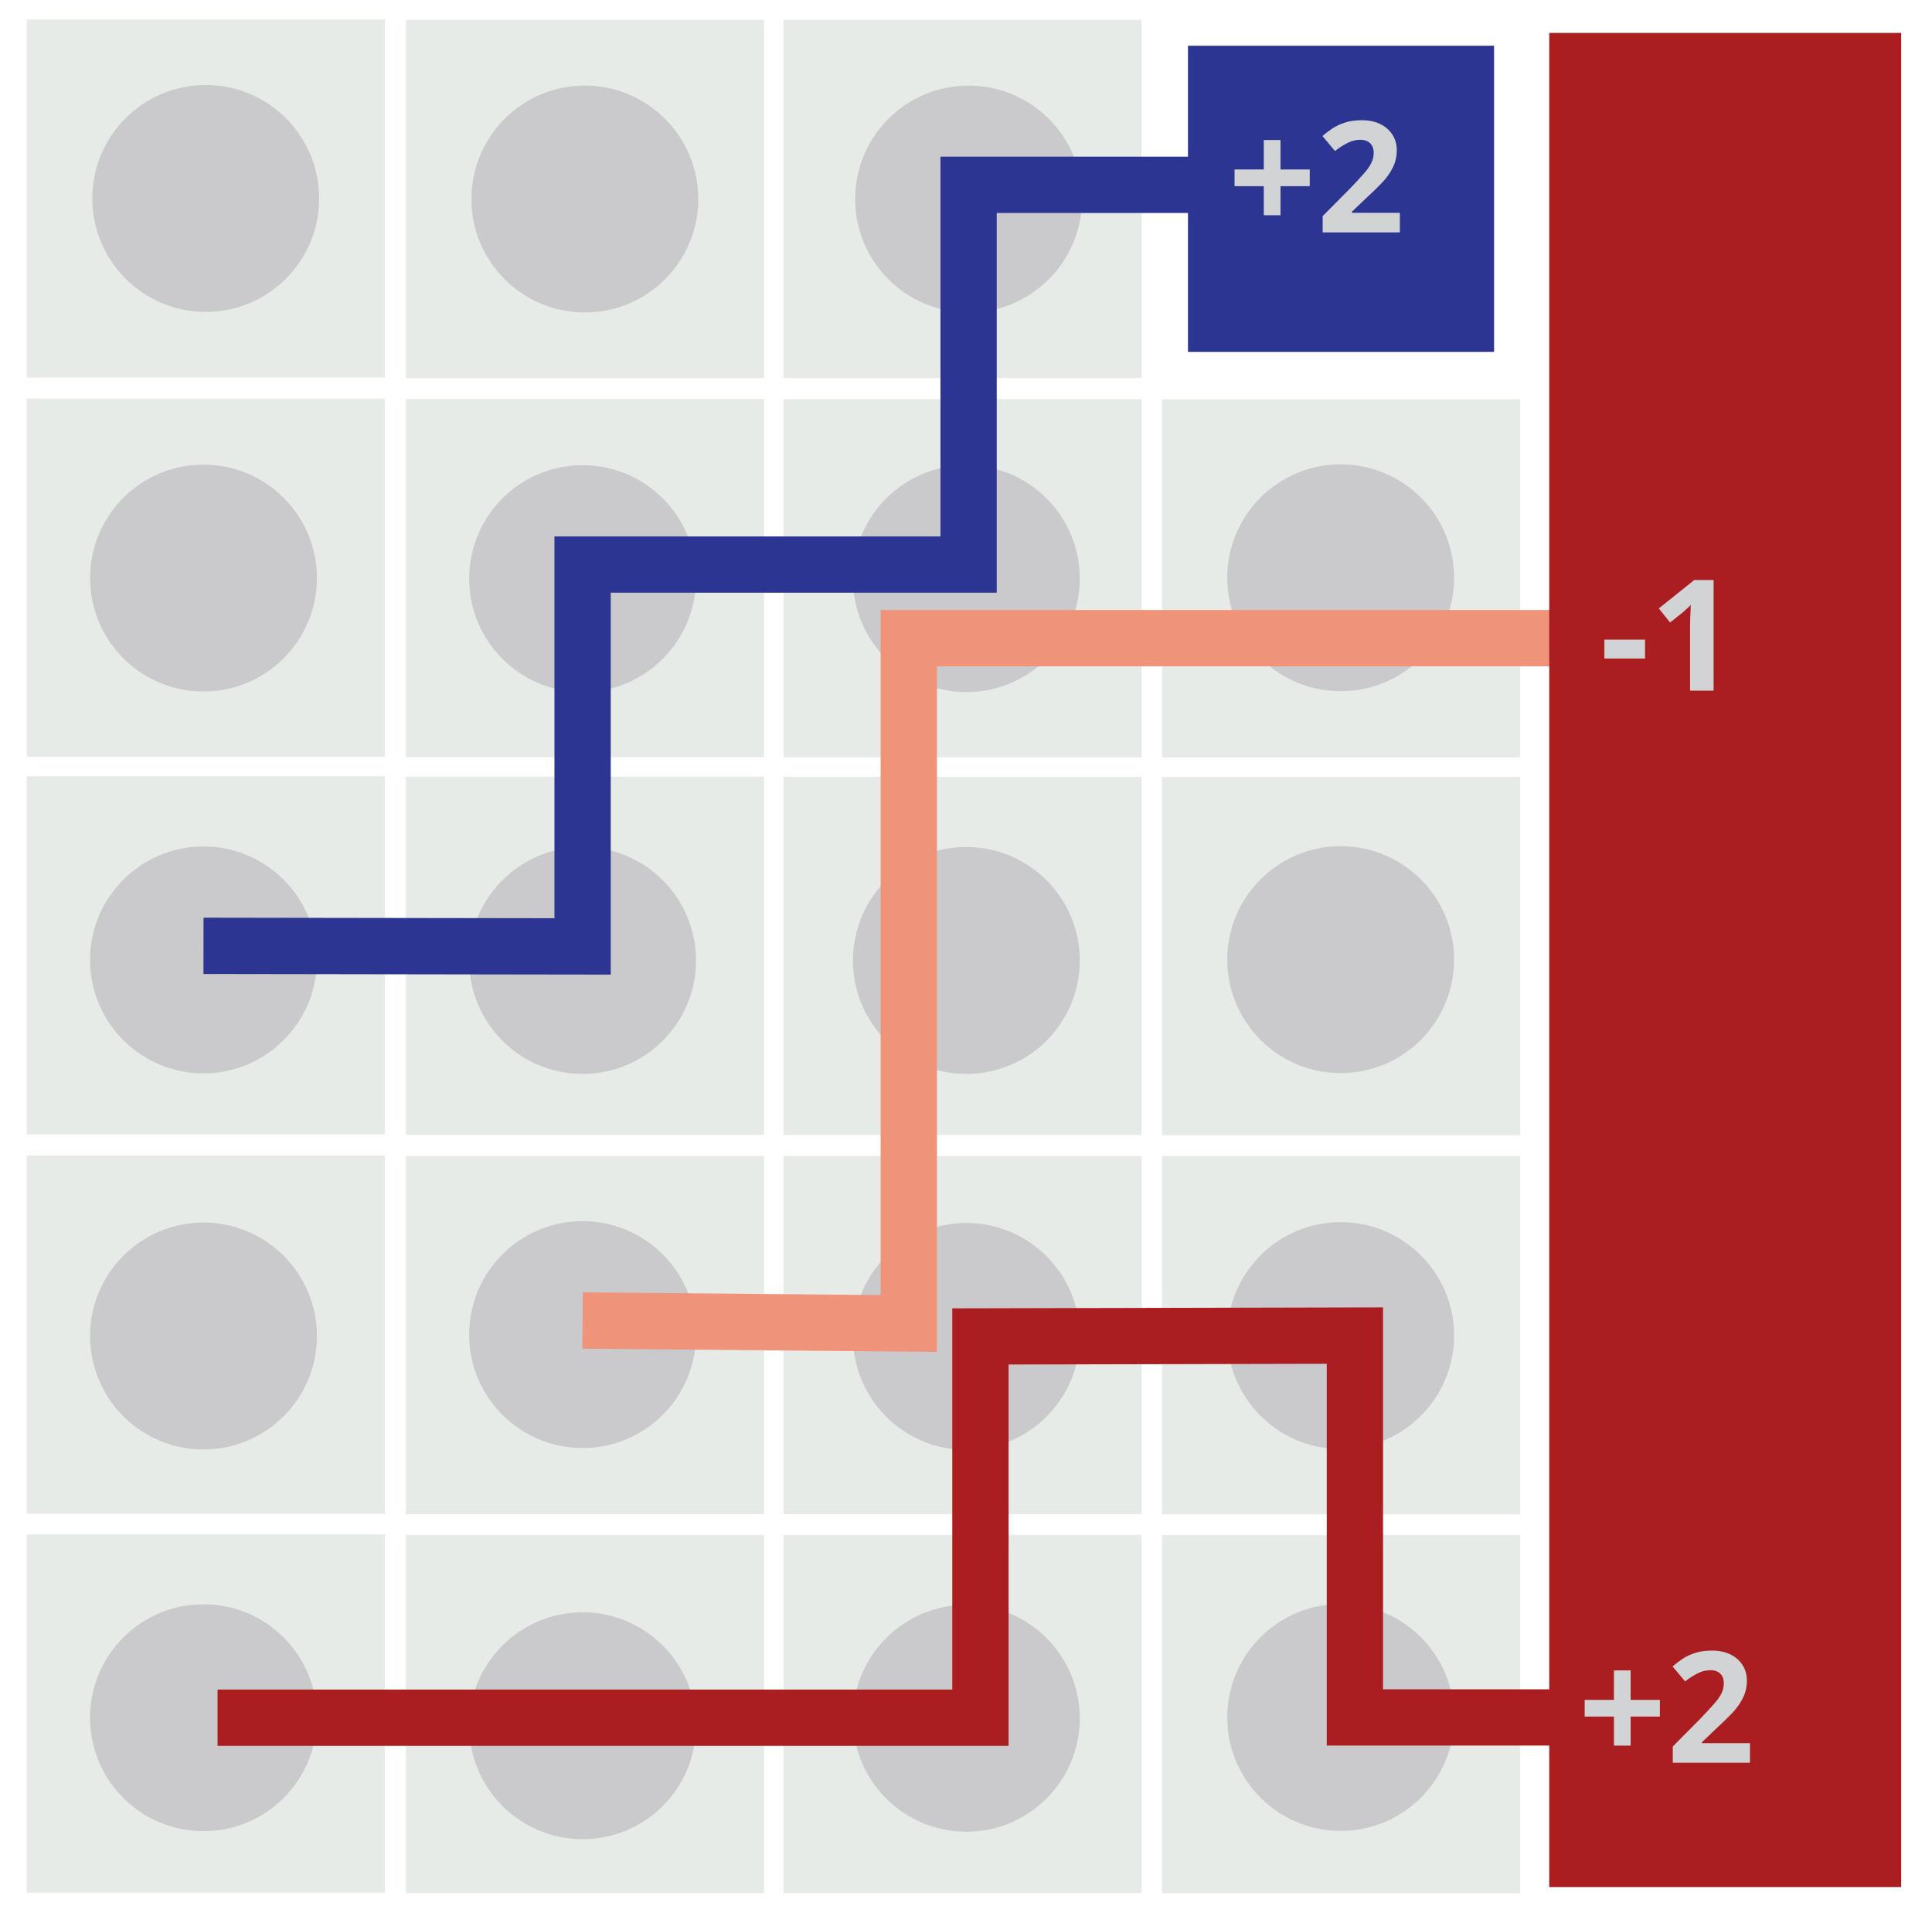
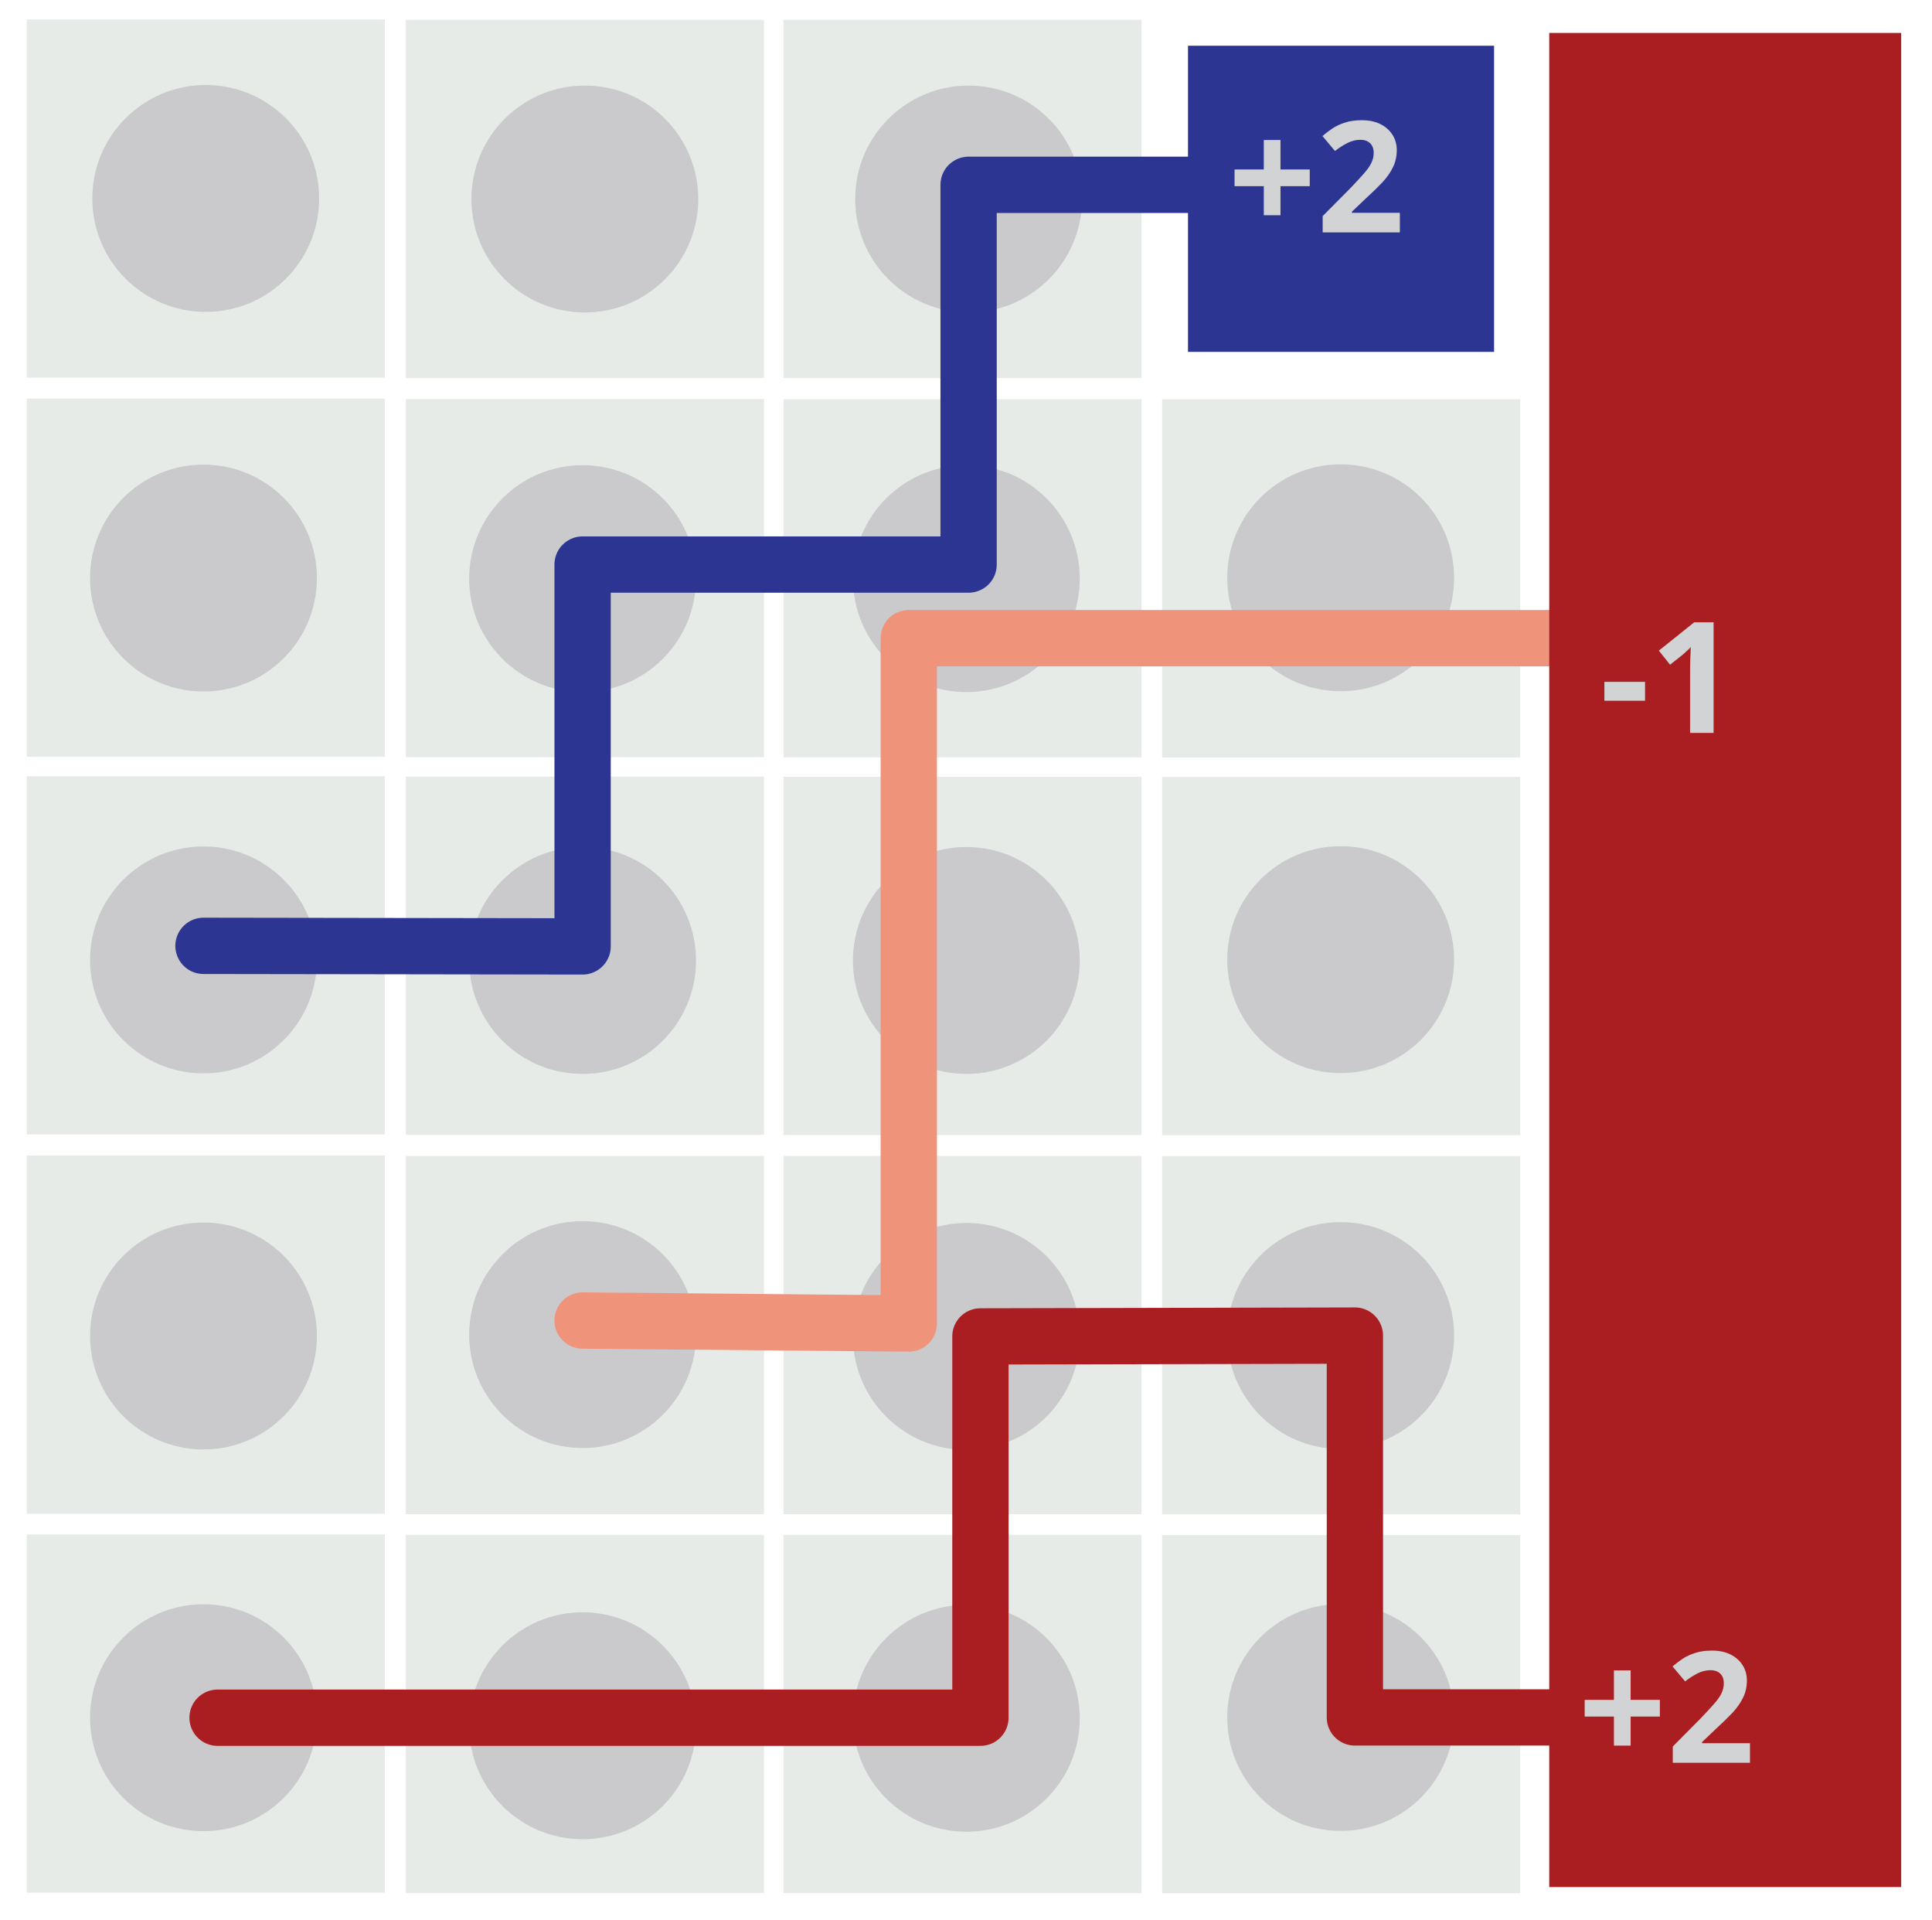
<svg xmlns="http://www.w3.org/2000/svg" id="Layer_1" data-name="Layer 1" viewBox="0 0 137.29 136.36">
  <defs>
-     <style>.cls-1{fill:#2c3592;}.cls-2{fill:#e7ebe8;}.cls-3{fill:#cac9cc;}.cls-4,.cls-5,.cls-6{fill:none;stroke-miterlimit:10;stroke-width:4px;}.cls-4{stroke:#2c3592;}.cls-5{stroke:#aa1e22;}.cls-6{stroke:#ef937b;}.cls-7{fill:#aa1e22;}.cls-8{font-size:11px;fill:#d1d3d4;font-family:MyriadPro-Semibold, Myriad Pro;font-weight:700;}</style>
+     <style>.cls-1{fill:#2c3592;}.cls-2{fill:#e7ebe8;}.cls-3{fill:#cac9cc;}.cls-4,.cls-5,.cls-6{fill:none;stroke-linecap:round;stroke-linejoin:round;stroke-width:4px;}.cls-4{stroke:#2c3592;}.cls-5{stroke:#aa1e22;}.cls-6{stroke:#ef937b;}.cls-7{fill:#aa1e22;}.cls-8{font-size:11px;fill:#d1d3d4;font-family:MyriadPro-Semibold, Myriad Pro;font-weight:700;}</style>
  </defs>
  <rect class="cls-1" x="84.42" y="3.25" width="21.75" height="21.75" />
  <rect class="cls-2" x="1.9" y="1.38" width="25.45" height="25.45" />
  <rect class="cls-2" x="28.84" y="1.41" width="25.45" height="25.45" />
  <rect class="cls-2" x="55.67" y="1.41" width="25.45" height="25.45" />
  <rect class="cls-2" x="1.9" y="28.32" width="25.45" height="25.45" />
  <rect class="cls-2" x="28.84" y="28.35" width="25.45" height="25.45" />
  <rect class="cls-2" x="55.67" y="28.36" width="25.45" height="25.45" />
  <rect class="cls-2" x="82.58" y="28.37" width="25.45" height="25.45" />
  <rect class="cls-2" x="1.9" y="55.15" width="25.45" height="25.45" />
  <rect class="cls-2" x="28.84" y="55.18" width="25.45" height="25.45" />
  <rect class="cls-2" x="55.67" y="55.19" width="25.45" height="25.45" />
  <rect class="cls-2" x="82.58" y="55.2" width="25.45" height="25.45" />
  <rect class="cls-2" x="1.9" y="82.1" width="25.45" height="25.45" />
  <rect class="cls-2" x="28.84" y="82.13" width="25.45" height="25.45" />
  <rect class="cls-2" x="55.67" y="82.13" width="25.45" height="25.45" />
  <rect class="cls-2" x="82.58" y="82.14" width="25.45" height="25.45" />
  <rect class="cls-2" x="1.9" y="109.02" width="25.45" height="25.45" />
  <rect class="cls-2" x="28.84" y="109.05" width="25.45" height="25.45" />
  <rect class="cls-2" x="55.67" y="109.05" width="25.45" height="25.45" />
  <rect class="cls-2" x="82.58" y="109.06" width="25.45" height="25.45" />
  <circle class="cls-3" cx="14.62" cy="14.1" r="8.06" />
  <circle class="cls-3" cx="41.56" cy="14.14" r="8.06" />
  <circle class="cls-3" cx="68.83" cy="14.14" r="8.06" />
  <circle class="cls-3" cx="14.46" cy="41.07" r="8.06" />
  <circle class="cls-3" cx="41.4" cy="41.11" r="8.06" />
  <circle class="cls-3" cx="68.67" cy="41.11" r="8.06" />
  <circle class="cls-3" cx="95.27" cy="41.05" r="8.06" />
  <circle class="cls-3" cx="14.46" cy="68.2" r="8.06" />
  <circle class="cls-3" cx="41.4" cy="68.24" r="8.06" />
  <circle class="cls-3" cx="68.67" cy="68.24" r="8.06" />
  <circle class="cls-3" cx="95.27" cy="68.18" r="8.06" />
  <circle class="cls-3" cx="14.46" cy="94.92" r="8.06" />
  <circle class="cls-3" cx="41.4" cy="94.82" r="8.06" />
  <circle class="cls-3" cx="68.67" cy="94.95" r="8.06" />
  <circle class="cls-3" cx="95.27" cy="94.89" r="8.06" />
  <circle class="cls-3" cx="14.46" cy="122.04" r="8.06" />
  <circle class="cls-3" cx="41.4" cy="122.61" r="8.06" />
  <circle class="cls-3" cx="68.67" cy="122.08" r="8.06" />
  <circle class="cls-3" cx="95.27" cy="122.02" r="8.06" />
  <polyline class="cls-4" points="95.3 13.13 68.83 13.13 68.83 40.11 41.4 40.11 41.4 67.24 14.46 67.2" />
  <polyline class="cls-5" points="15.46 122.04 69.67 122.04 69.67 94.95 96.28 94.89 96.28 122.02 123.6 122.02" />
  <polyline class="cls-6" points="41.4 93.82 64.58 94.03 64.58 45.34 122.6 45.34" />
  <rect class="cls-7" x="110.09" y="2.34" width="25.01" height="131.73" />
  <text class="cls-8" transform="translate(87.26 16.51)">+2</text>
-   <text class="cls-8" transform="translate(113.68 49.07)">-1</text>
+   <text class="cls-8" transform="translate(113.68 52.07)">-1</text>
  <text class="cls-8" transform="translate(112.14 125.24)">+2</text>
</svg>
